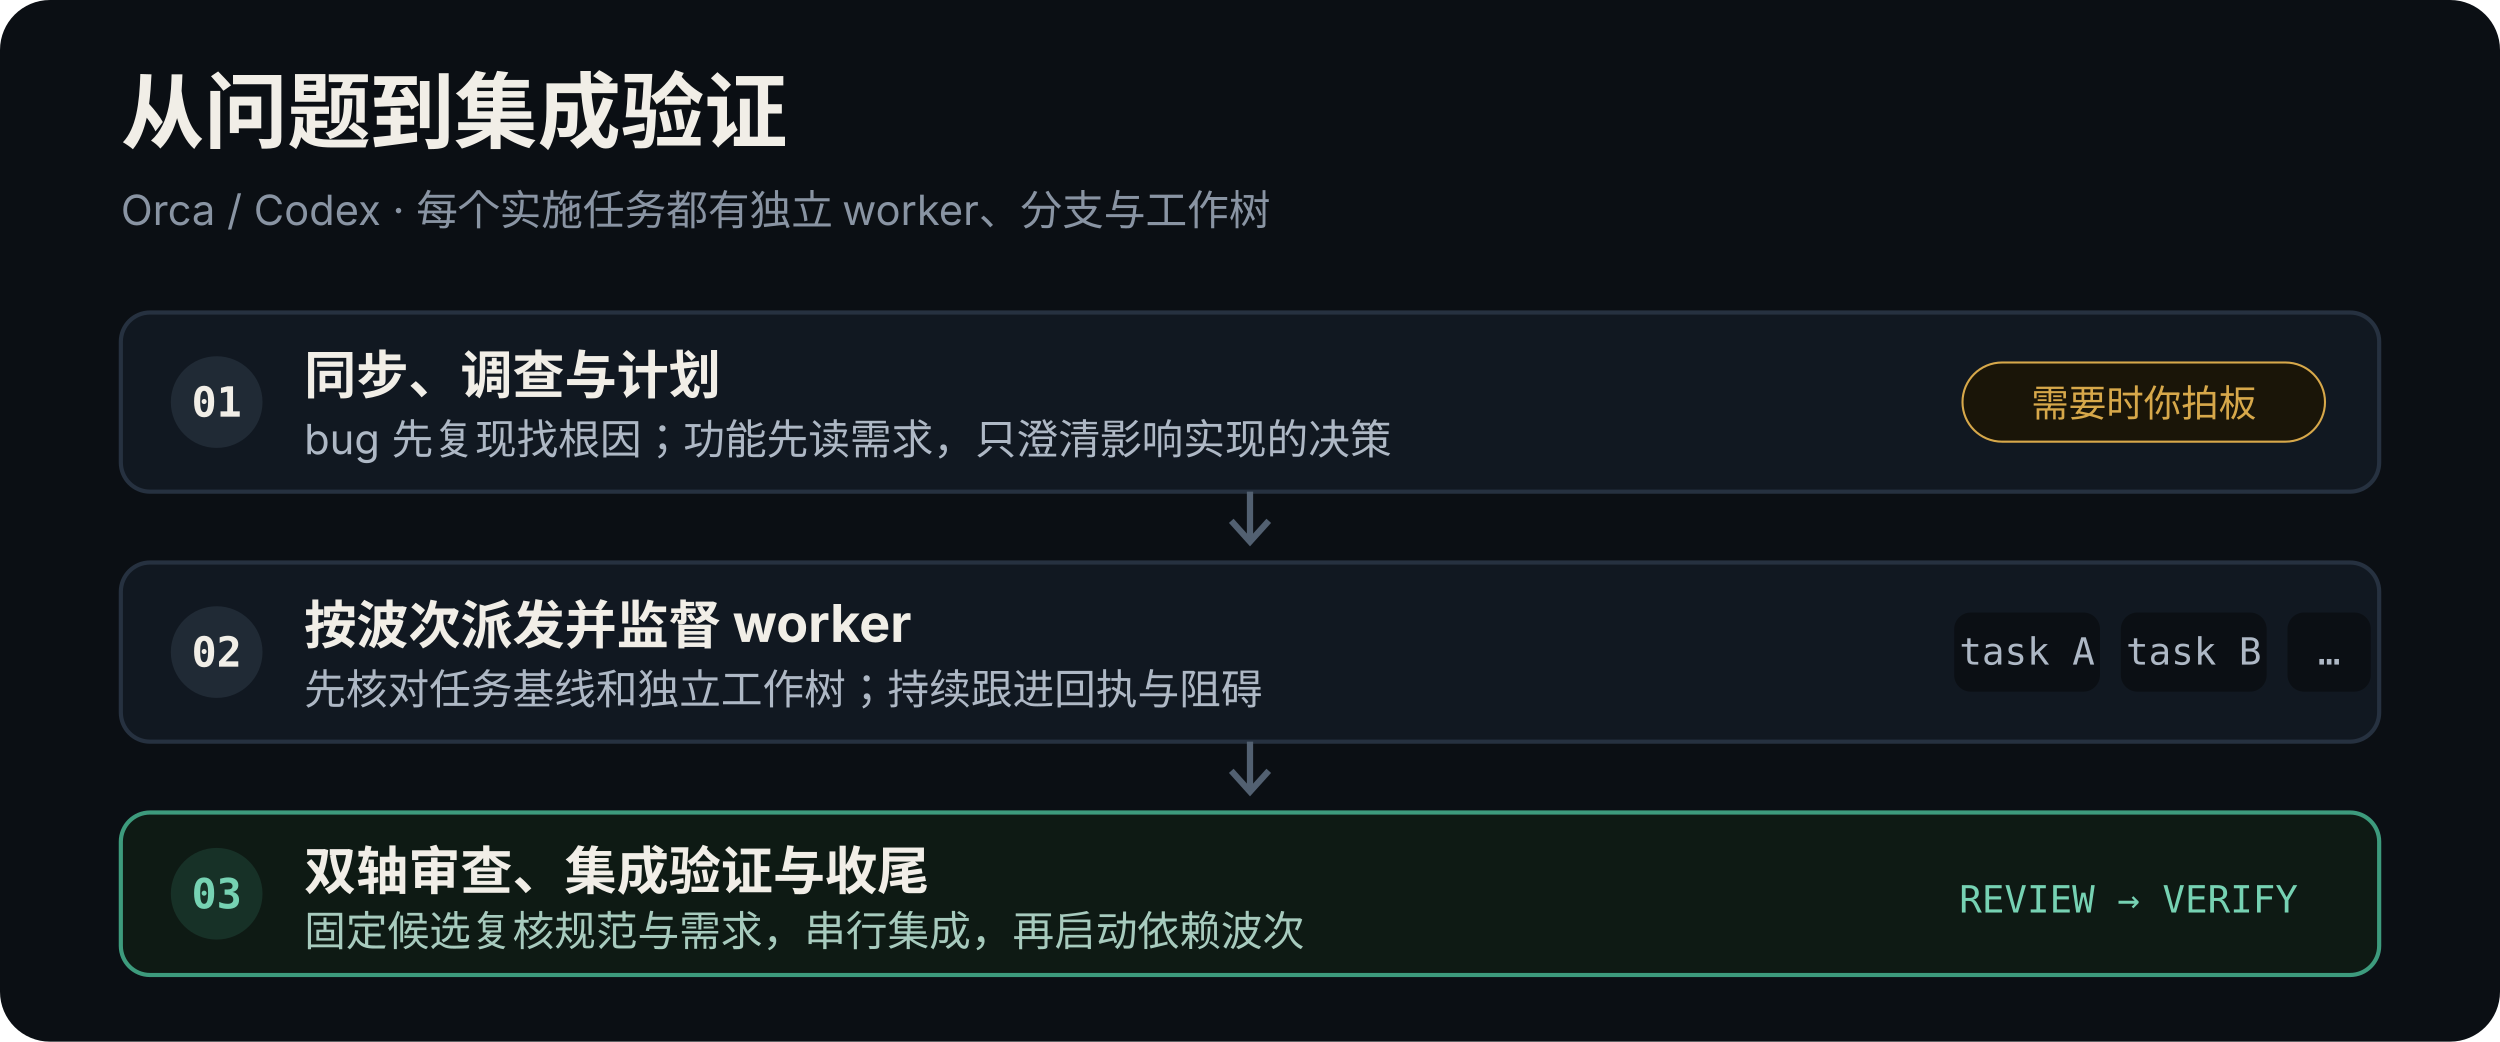
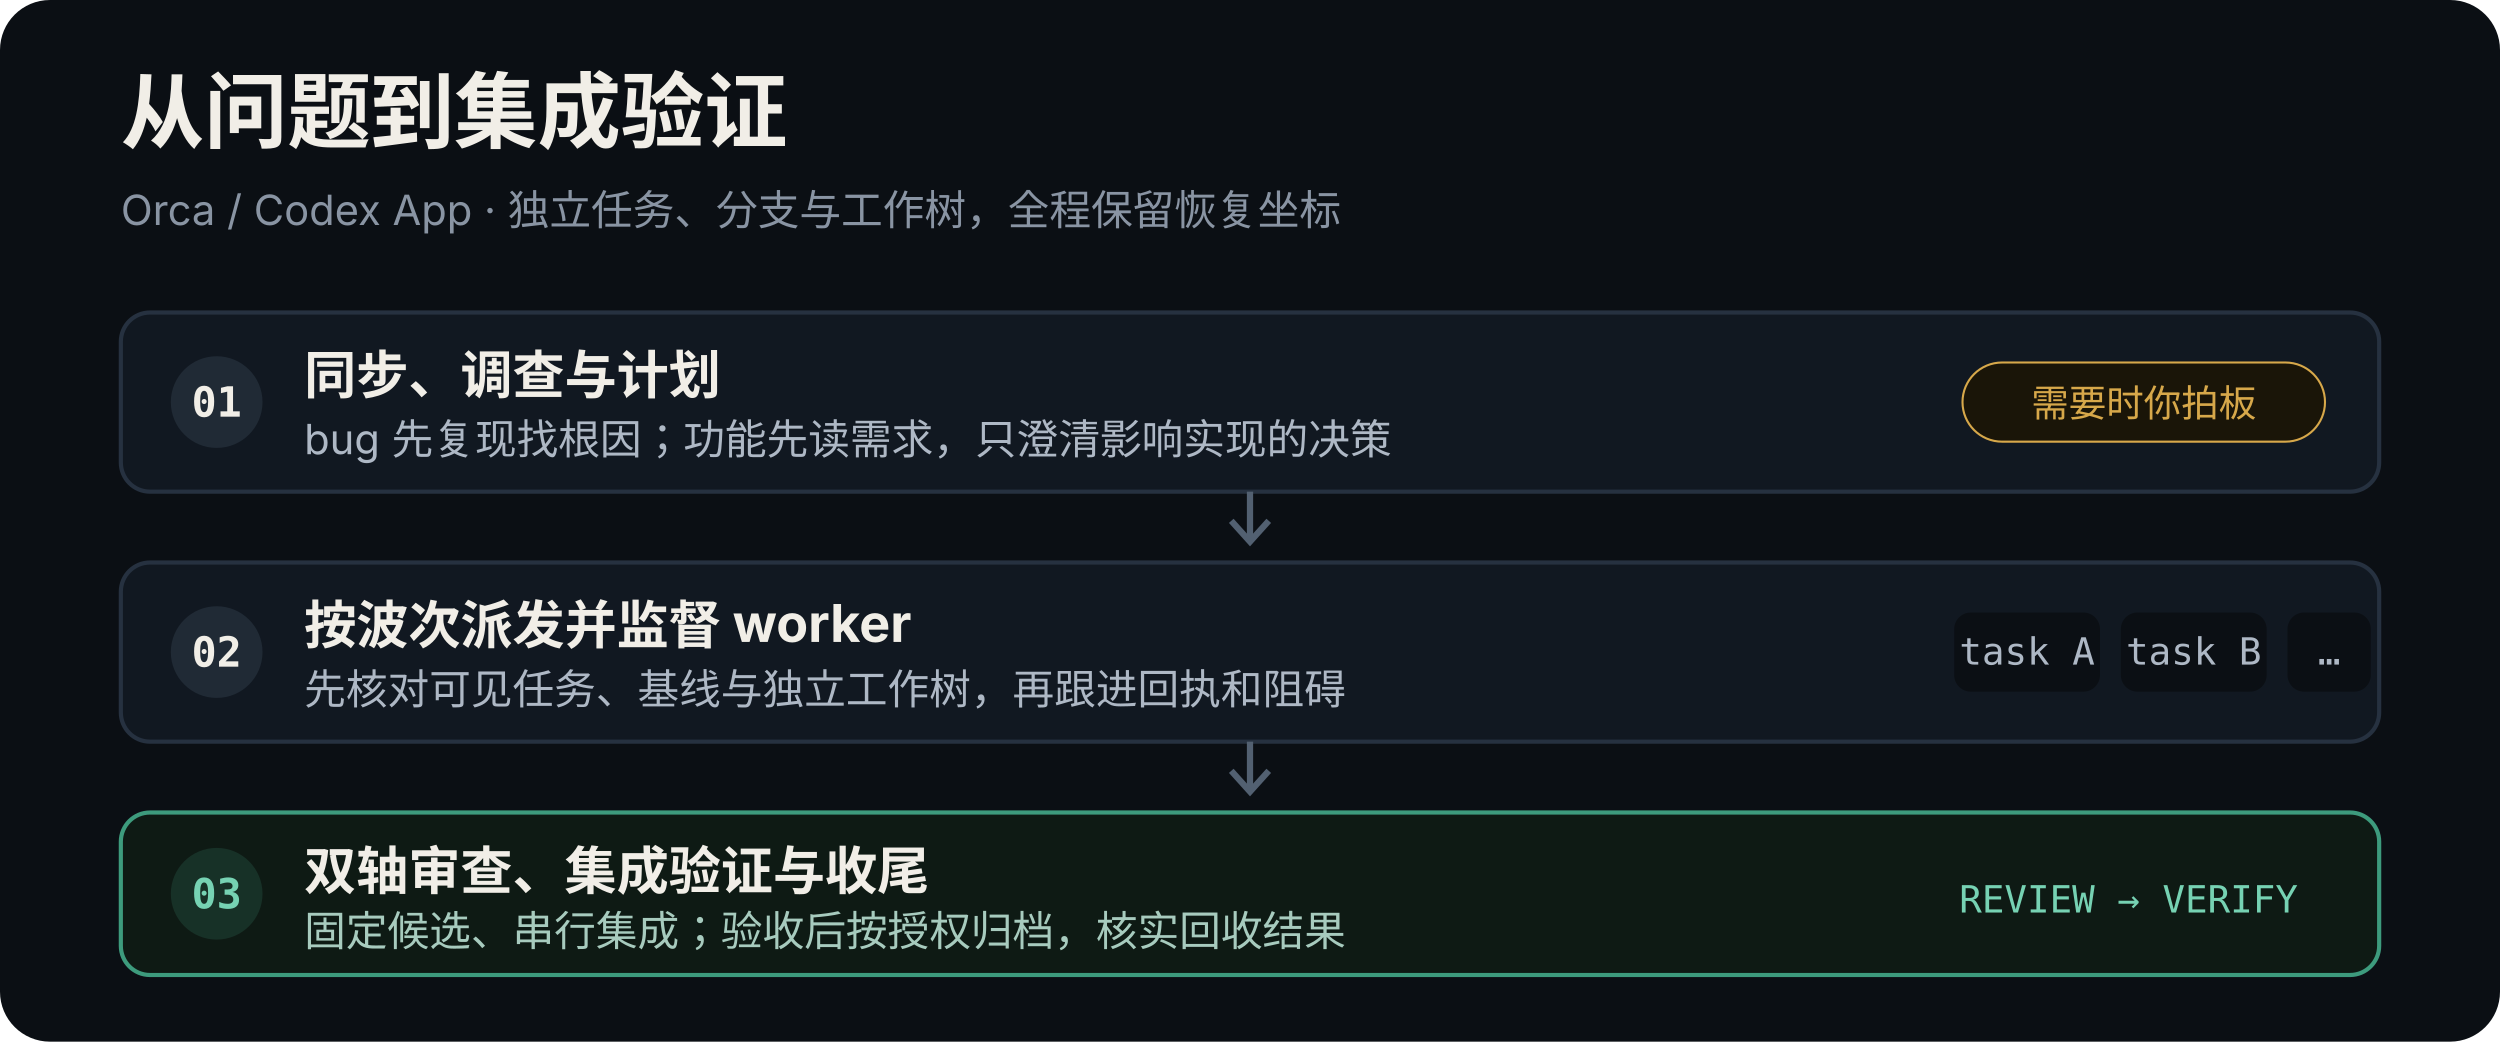
<svg xmlns="http://www.w3.org/2000/svg" width="1200" height="500" viewBox="0 0 1200 500" role="img" aria-labelledby="title desc">
  <rect width="1200" height="500" rx="24" fill="#0B0F14" />
  <g font-family="-apple-system, BlinkMacSystemFont, 'Segoe UI', 'PingFang SC', sans-serif">
    <text x="58" y="68" font-size="40" font-weight="700" fill="#F1EEE7">从问题到集成验证</text>
-     <text x="58" y="108" font-size="20" fill="#8994A3">Orca / Codex · 每个实施任务都有独立 worker、分支与工作树</text>
+     <text x="58" y="108" font-size="20" fill="#8994A3">Orca / Codex App · 独立任务、分支与工作树，全程保留恢复坐标</text>
  </g>
  <g id="stages" font-family="-apple-system, BlinkMacSystemFont, 'Segoe UI', 'PingFang SC', sans-serif">
    <g transform="translate(58 150)">
      <rect width="1084" height="86" rx="14" fill="#111821" stroke="#263140" stroke-width="2" />
      <circle cx="46" cy="43" r="22" fill="#202A35" />
      <text x="46" y="50" text-anchor="middle" font-family="ui-monospace, SFMono-Regular, Menlo, monospace" font-size="20" font-weight="700" fill="#F1EEE7">01</text>
      <text x="88" y="39" font-size="25" font-weight="650" fill="#F1EEE7">同步、调查与计划</text>
      <text x="88" y="68" font-size="20" fill="#AEB8C5">bug 先复现找根因；功能先读需求，只澄清影响实现的决策</text>
      <rect x="884" y="24" width="174" height="38" rx="19" fill="#1A1508" stroke="#D7A84A" />
      <text x="971" y="50" text-anchor="middle" font-size="18" fill="#D7A84A">需要时你拍板</text>
    </g>
    <path d="M600 236 V258" stroke="#526071" stroke-width="3" />
    <path d="M591 250 L600 260 L609 250" fill="none" stroke="#526071" stroke-width="3" />
    <g transform="translate(58 270)">
      <rect width="1084" height="86" rx="14" fill="#111821" stroke="#263140" stroke-width="2" />
      <circle cx="46" cy="43" r="22" fill="#202A35" />
      <text x="46" y="50" text-anchor="middle" font-family="ui-monospace, SFMono-Regular, Menlo, monospace" font-size="20" font-weight="700" fill="#F1EEE7">02</text>
      <text x="88" y="39" font-size="25" font-weight="650" fill="#F1EEE7">按波次派发并监督 worker</text>
-       <text x="88" y="68" font-size="20" fill="#AEB8C5">先核对任务基线和独立工作树；持续跟进回执与阻碍</text>
+       <text x="88" y="68" font-size="20" fill="#AEB8C5">先核对可见任务、基线与独立工作树，再跟进回执和阻碍</text>
      <g transform="translate(880 24)" font-family="ui-monospace, SFMono-Regular, Menlo, monospace" font-size="18">
        <rect width="70" height="38" rx="8" fill="#0B0F14" />
        <text x="35" y="25" text-anchor="middle" fill="#AEB8C5">task A</text>
        <rect x="80" width="70" height="38" rx="8" fill="#0B0F14" />
        <text x="115" y="25" text-anchor="middle" fill="#AEB8C5">task B</text>
        <rect x="160" width="40" height="38" rx="8" fill="#0B0F14" />
        <text x="180" y="25" text-anchor="middle" fill="#AEB8C5">…</text>
      </g>
    </g>
    <path d="M600 356 V378" stroke="#526071" stroke-width="3" />
    <path d="M591 370 L600 380 L609 370" fill="none" stroke="#526071" stroke-width="3" />
    <g transform="translate(58 390)">
      <rect width="1084" height="78" rx="14" fill="#0E1A14" stroke="#3D9B7D" stroke-width="2" />
      <circle cx="46" cy="39" r="22" fill="#173127" />
      <text x="46" y="46" text-anchor="middle" font-family="ui-monospace, SFMono-Regular, Menlo, monospace" font-size="20" font-weight="700" fill="#76D2B3">03</text>
      <text x="88" y="37" font-size="25" font-weight="650" fill="#F1EEE7">双轴审查、集成验证与收尾</text>
-       <text x="88" y="64" font-size="20" fill="#A7CBBE">固定候选复核规范与需求，串行集成，再启动依赖波次</text>
+       <text x="88" y="64" font-size="20" fill="#A7CBBE">固定候选、串行集成；验收后按授权归档，核实回收结果</text>
      <text x="1045" y="48" text-anchor="end" font-family="ui-monospace, SFMono-Regular, Menlo, monospace" font-size="18" fill="#76D2B3">REVIEW → VERIFY</text>
    </g>
  </g>
</svg>
